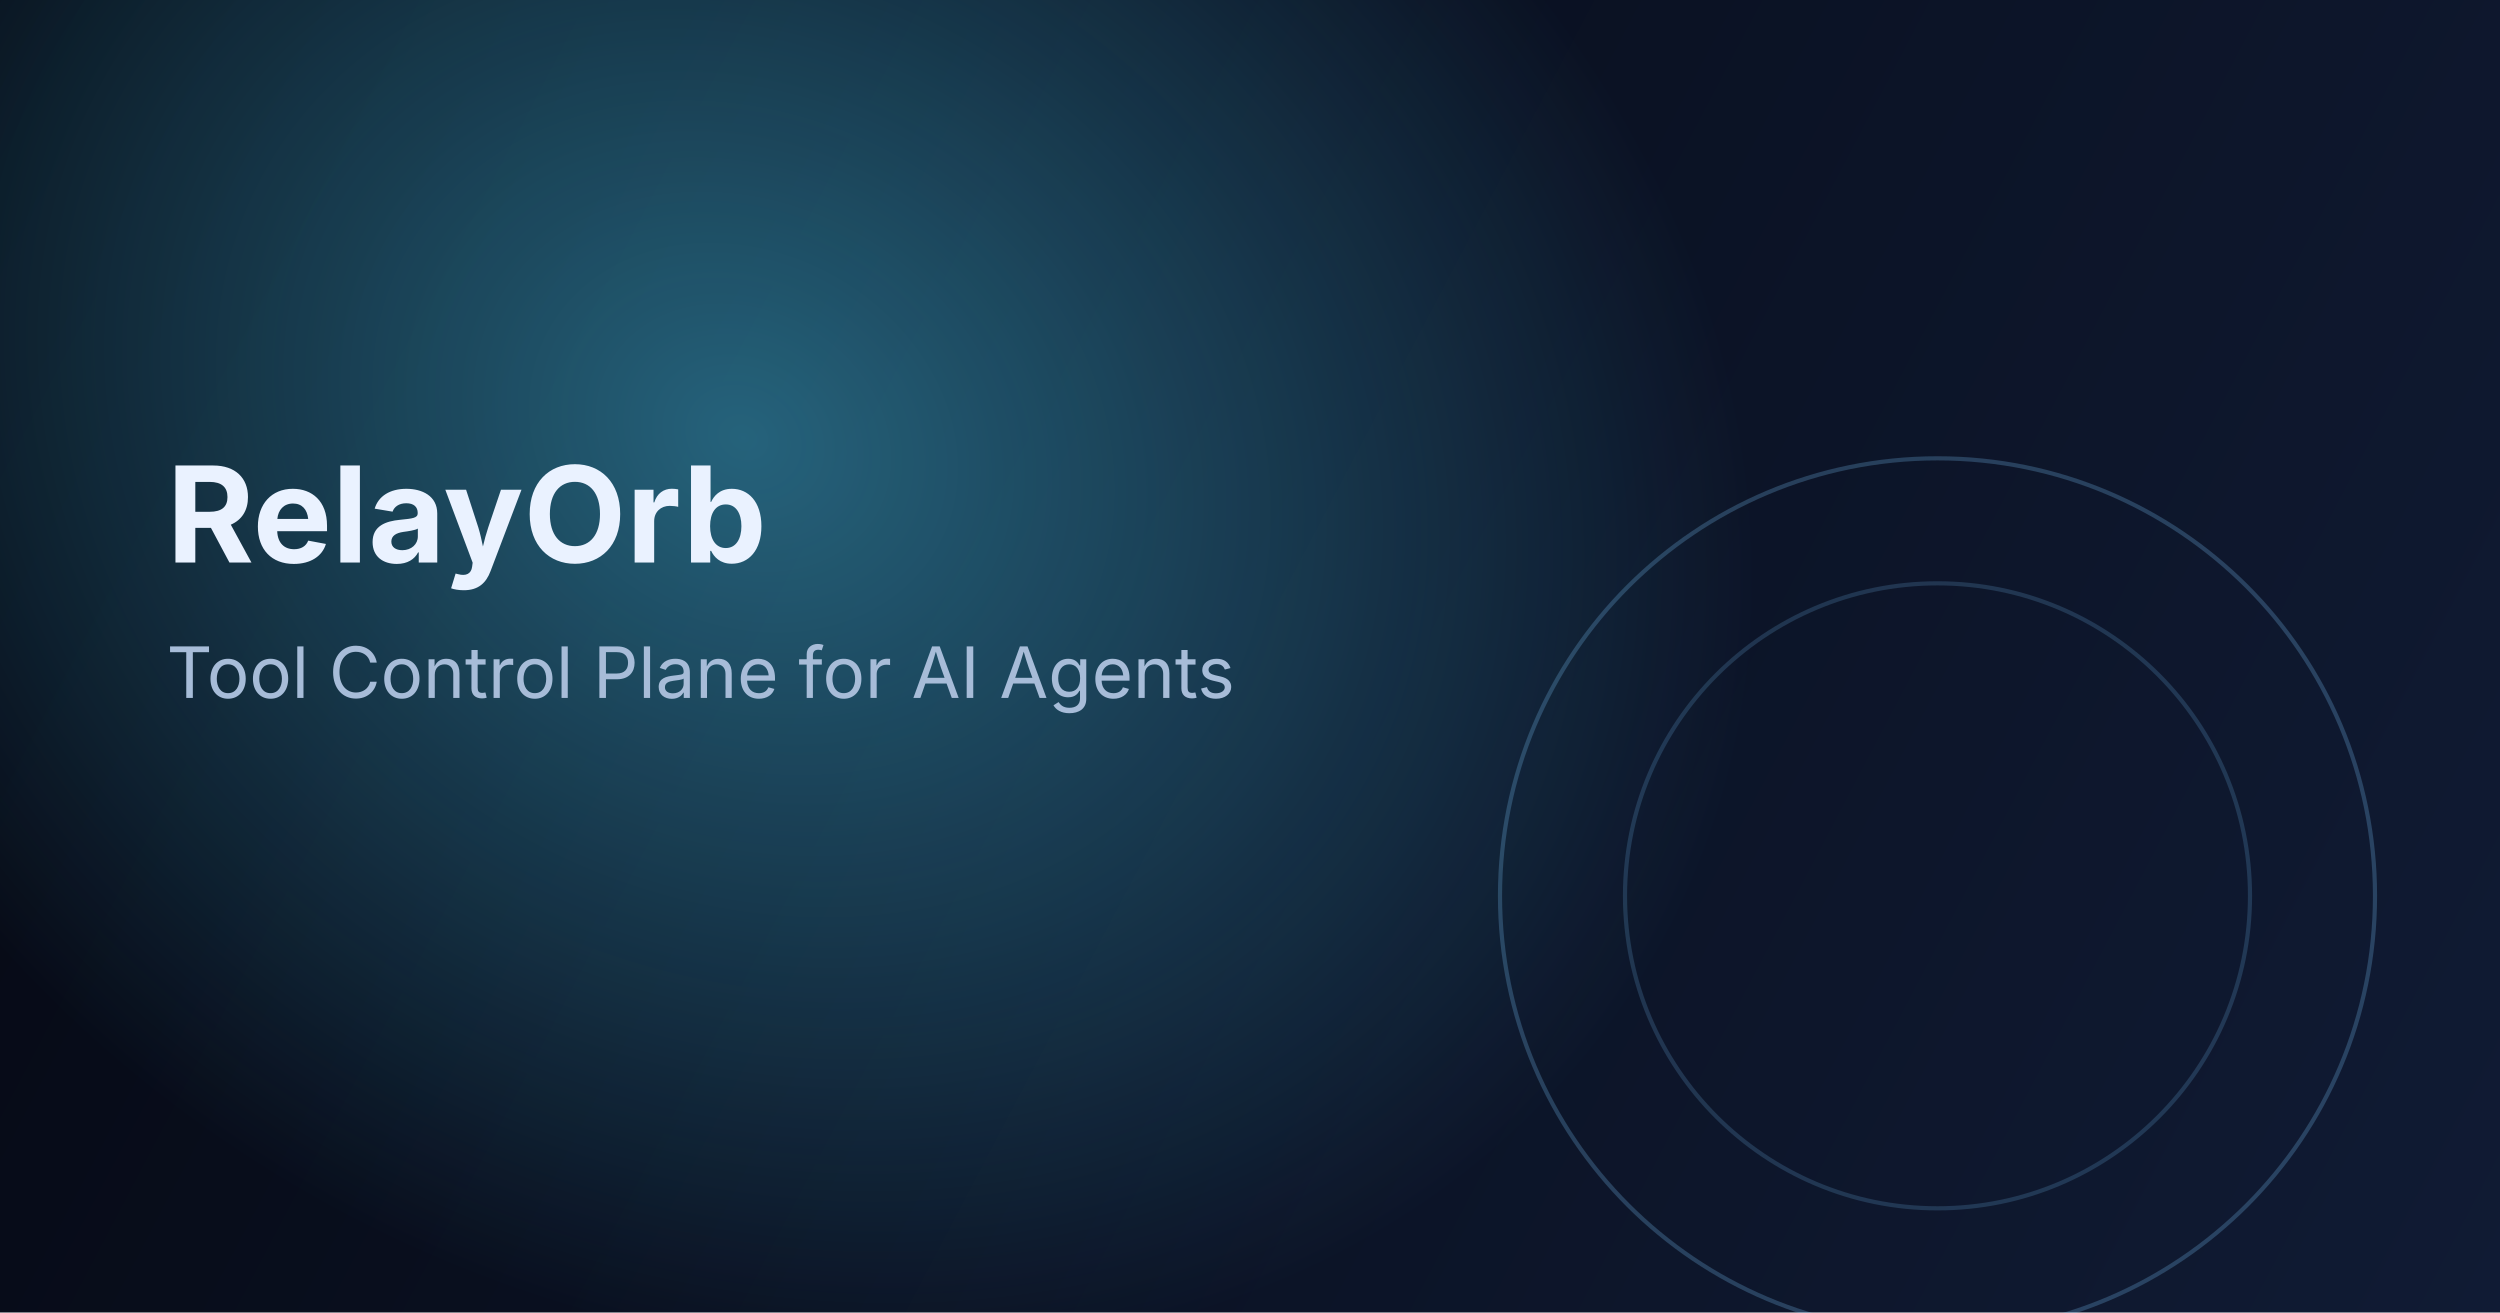
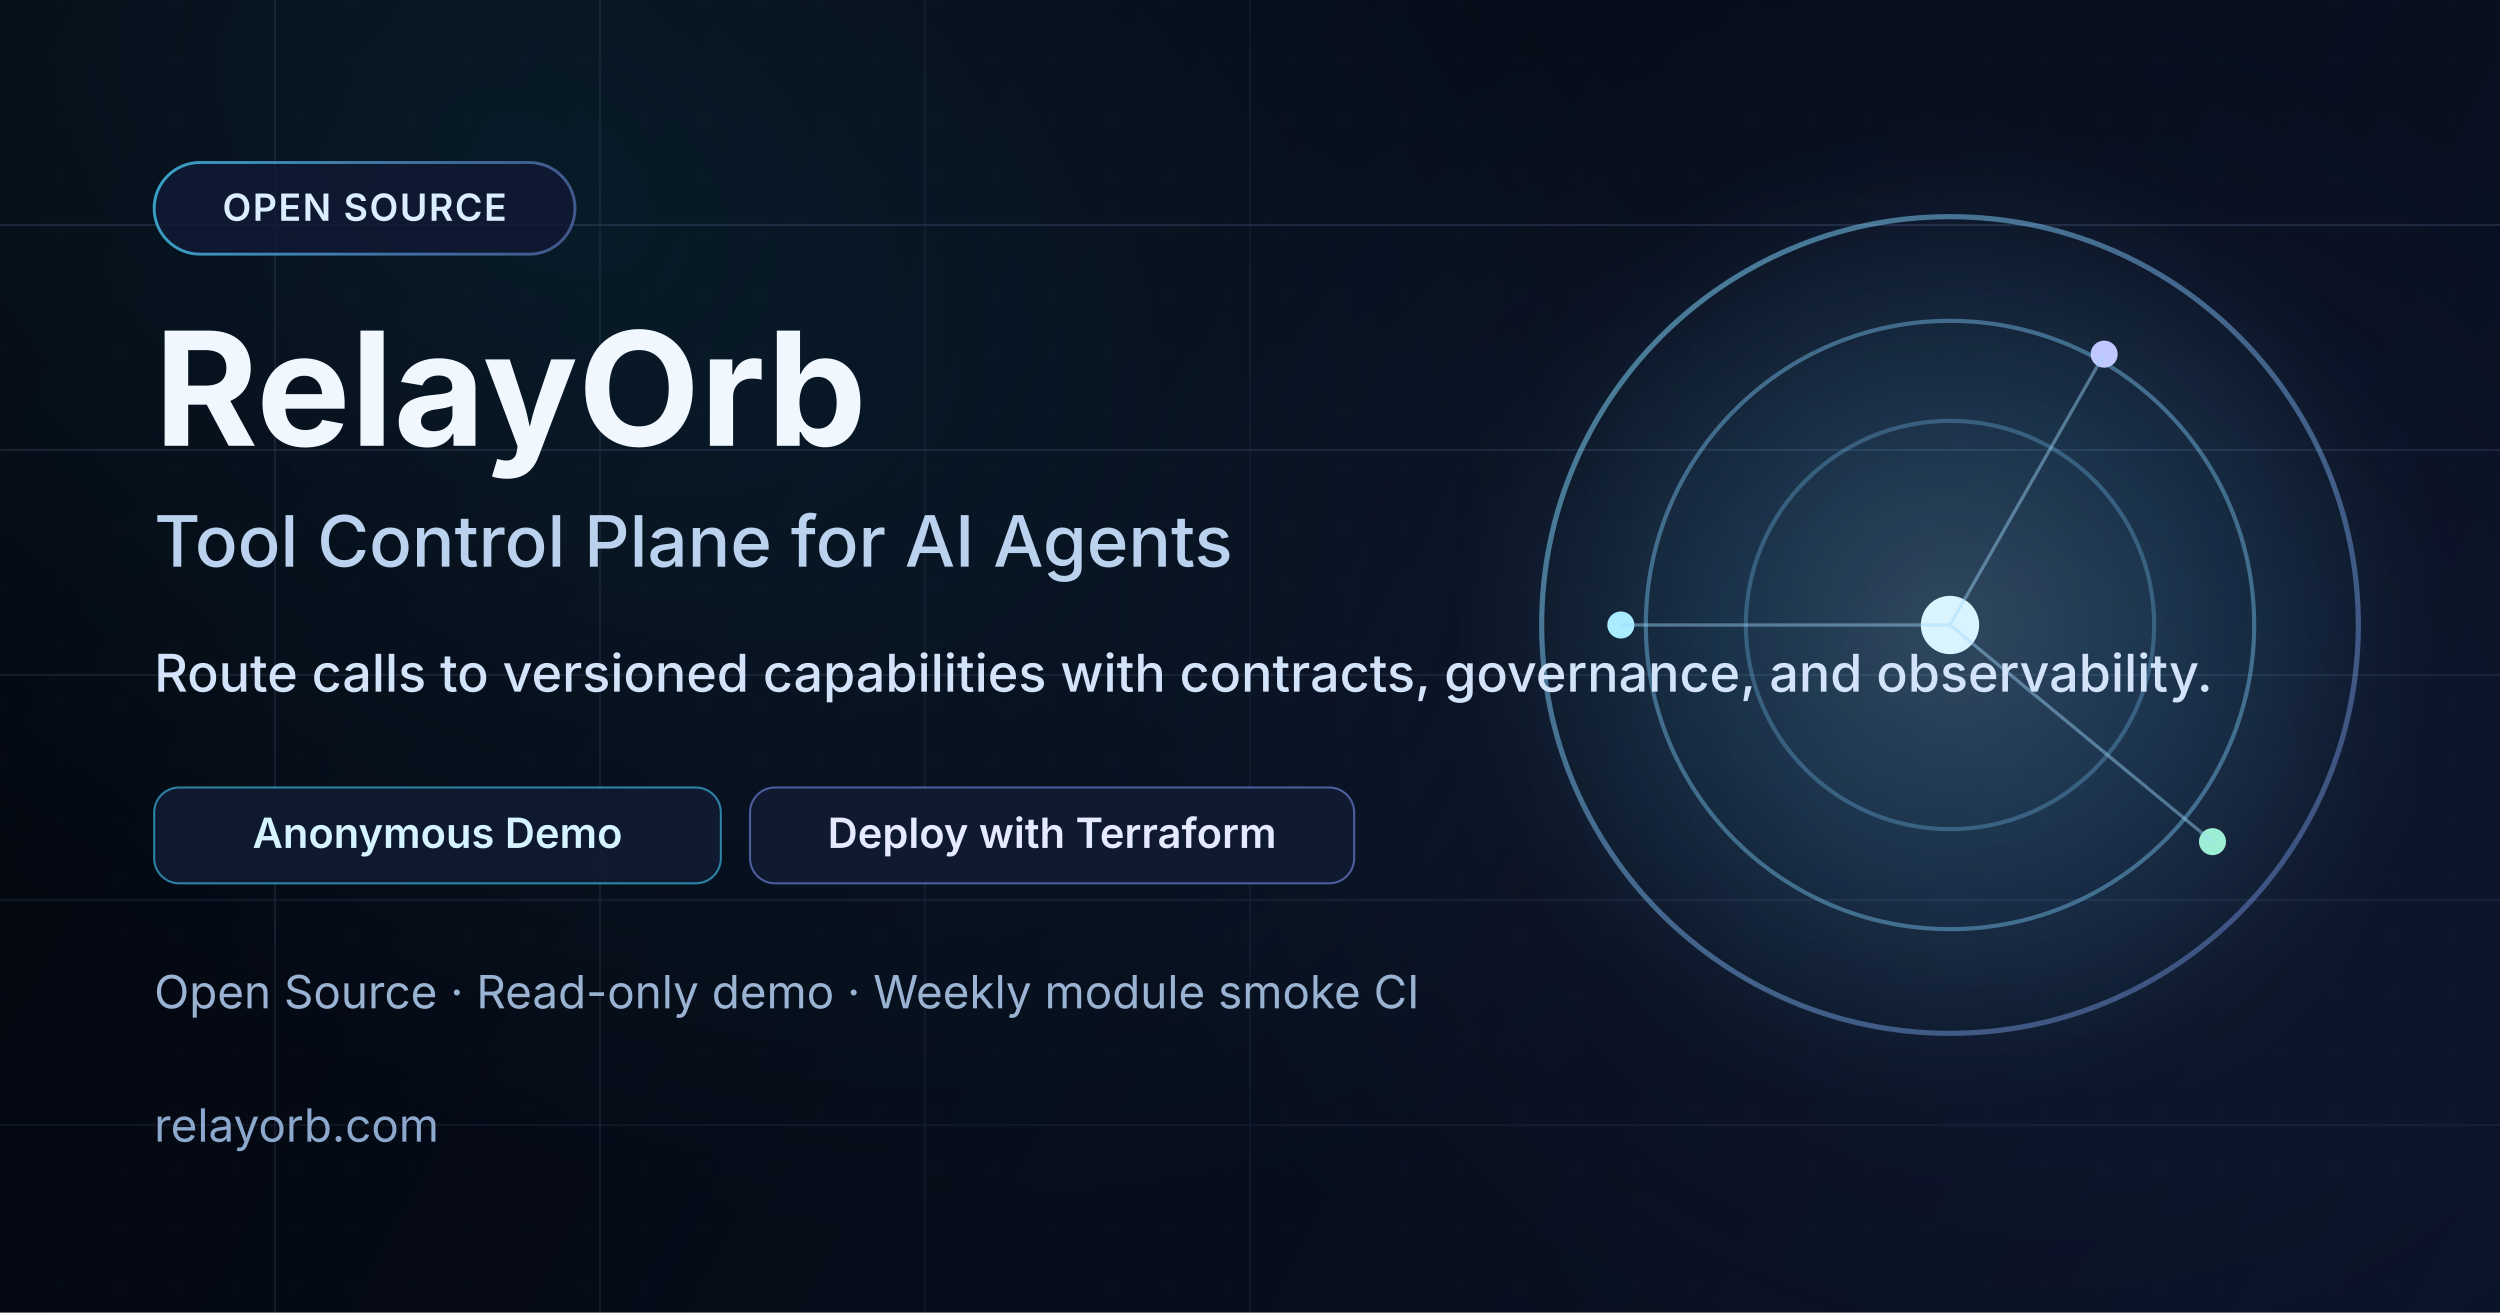
<svg xmlns="http://www.w3.org/2000/svg" width="1200" height="630" viewBox="0 0 1200 630" fill="none">
  <defs>
    <linearGradient id="bg" x1="0" y1="0" x2="1200" y2="630" gradientUnits="userSpaceOnUse">
-       <stop stop-color="#050812" />
-       <stop offset="1" stop-color="#101B34" />
+       <stop stop-color="#02040B" />
+       <stop offset="0.56" stop-color="#080F20" />
+       <stop offset="1" stop-color="#0C1730" />
    </linearGradient>
-     <radialGradient id="orb" cx="0" cy="0" r="1" gradientUnits="userSpaceOnUse" gradientTransform="translate(360 210) rotate(30) scale(500 420)">
-       <stop stop-color="#4DD8FF" stop-opacity="0.42" />
-       <stop offset="1" stop-color="#4DD8FF" stop-opacity="0" />
+     <radialGradient id="bgGlowA" cx="0" cy="0" r="1" gradientUnits="userSpaceOnUse" gradientTransform="translate(260 88) rotate(35) scale(660 420)">
+       <stop stop-color="#3ACFFF" stop-opacity="0.14" />
+       <stop offset="1" stop-color="#3ACFFF" stop-opacity="0" />
    </radialGradient>
+     <radialGradient id="bgGlowB" cx="0" cy="0" r="1" gradientUnits="userSpaceOnUse" gradientTransform="translate(954 366) rotate(22) scale(440 370)">
+       <stop stop-color="#86A1FF" stop-opacity="0.10" />
+       <stop offset="1" stop-color="#86A1FF" stop-opacity="0" />
+     </radialGradient>
+     <radialGradient id="orbCore" cx="0" cy="0" r="1" gradientUnits="userSpaceOnUse" gradientTransform="translate(936 300) rotate(90) scale(230 230)">
+       <stop stop-color="#A7E8FF" stop-opacity="0.52" />
+       <stop offset="0.42" stop-color="#60C6F5" stop-opacity="0.38" />
+       <stop offset="1" stop-color="#60C6F5" stop-opacity="0" />
+     </radialGradient>
+     <linearGradient id="ringStroke" x1="740" y1="116" x2="1140" y2="510" gradientUnits="userSpaceOnUse">
+       <stop stop-color="#80E0FF" stop-opacity="0.84" />
+       <stop offset="1" stop-color="#8AA2FF" stop-opacity="0.55" />
+     </linearGradient>
+     <linearGradient id="chipStroke" x1="70" y1="80" x2="280" y2="134" gradientUnits="userSpaceOnUse">
+       <stop stop-color="#48D6FF" stop-opacity="0.74" />
+       <stop offset="1" stop-color="#84A0FF" stop-opacity="0.44" />
+     </linearGradient>
+     <pattern id="dotPattern" width="28" height="28" patternUnits="userSpaceOnUse">
+       <circle cx="1.3" cy="1.3" r="1.3" fill="#A3B6D8" fill-opacity="0.06" />
+     </pattern>
+     <filter id="softBlur" x="-50%" y="-50%" width="200%" height="200%" color-interpolation-filters="sRGB">
+       <feGaussianBlur stdDeviation="20" />
+     </filter>
  </defs>
  <rect width="1200" height="630" fill="url(#bg)" />
-   <rect width="1200" height="630" fill="url(#orb)" />
-   <circle cx="930" cy="430" r="210" stroke="#7EC8FF" stroke-opacity="0.24" stroke-width="2" />
-   <circle cx="930" cy="430" r="150" stroke="#7EC8FF" stroke-opacity="0.18" stroke-width="2" />
-   <text x="80" y="270" fill="#EAF2FF" font-size="64" font-family="Inter, Arial, sans-serif" font-weight="700">RelayOrb</text>
-   <text x="80" y="335" fill="#A7BCD8" font-size="34" font-family="Inter, Arial, sans-serif">Tool Control Plane for AI Agents</text>
+   <rect width="1200" height="630" fill="url(#bgGlowA)" />
+   <rect width="1200" height="630" fill="url(#bgGlowB)" />
+   <rect width="1200" height="630" fill="url(#dotPattern)" opacity="0.22" />
+   <rect width="1200" height="630" fill="#040912" fill-opacity="0.34" />
+   <g opacity="0.26">
+     <path d="M0 108H1200" stroke="#5D6D95" />
+     <path d="M0 216H1200" stroke="#5D6D95" stroke-opacity="0.82" />
+     <path d="M0 324H1200" stroke="#5D6D95" stroke-opacity="0.68" />
+     <path d="M0 432H1200" stroke="#5D6D95" stroke-opacity="0.54" />
+     <path d="M0 540H1200" stroke="#5D6D95" stroke-opacity="0.42" />
+     <path d="M132 0V630" stroke="#5D6D95" stroke-opacity="0.72" />
+     <path d="M288 0V630" stroke="#5D6D95" stroke-opacity="0.58" />
+     <path d="M444 0V630" stroke="#5D6D95" stroke-opacity="0.44" />
+     <path d="M600 0V630" stroke="#5D6D95" stroke-opacity="0.32" />
+   </g>
+   <g>
+     <circle cx="936" cy="300" r="212" fill="url(#orbCore)" filter="url(#softBlur)" opacity="0.48" />
+     <circle cx="936" cy="300" r="196" stroke="url(#ringStroke)" stroke-width="2.5" stroke-opacity="0.64" />
+     <circle cx="936" cy="300" r="146" stroke="#7ECEFB" stroke-opacity="0.42" stroke-width="2" />
+     <circle cx="936" cy="300" r="98" stroke="#7ECEFB" stroke-opacity="0.29" stroke-width="2" />
+     <circle cx="936" cy="300" r="14" fill="#D9F4FF" />
+     <circle cx="778" cy="300" r="6.5" fill="#A9EBFF" />
+     <circle cx="1010" cy="170" r="6.5" fill="#C0C8FF" />
+     <circle cx="1062" cy="404" r="6.5" fill="#9CEFD4" />
+     <path d="M778 300L936 300L1010 170M936 300L1062 404" stroke="#9FD9FC" stroke-opacity="0.44" stroke-width="1.6" />
+   </g>
+   <rect x="74" y="78" width="202" height="44" rx="22" fill="#101A33" fill-opacity="0.84" stroke="url(#chipStroke)" stroke-width="1.4" />
+   <text x="175" y="106" text-anchor="middle" fill="#DAEEFF" font-size="18" font-family="Inter, Segoe UI, Arial, sans-serif" font-weight="600" letter-spacing="0.04em">OPEN SOURCE</text>
+   <text x="74" y="214" fill="#F1F7FF" font-size="76" font-family="Inter, Segoe UI, Arial, sans-serif" font-weight="700">RelayOrb</text>
+   <text x="74" y="272" fill="#BBD2EF" font-size="34" font-family="Inter, Segoe UI, Arial, sans-serif" font-weight="500">Tool Control Plane for AI Agents</text>
+   <text x="74" y="332" fill="#D2E3FA" font-size="25" font-family="Inter, Segoe UI, Arial, sans-serif" font-weight="500">Route calls to versioned capabilities with contracts, governance, and observability.</text>
+   <g>
+     <rect x="74" y="378" width="272" height="46" rx="12" fill="#101A31" fill-opacity="0.92" stroke="#47D1FF" stroke-opacity="0.58" />
+     <text x="210" y="407" text-anchor="middle" fill="#D6F4FF" font-size="20" font-family="Inter, Segoe UI, Arial, sans-serif" font-weight="600">Anonymous Demo</text>
+     <rect x="360" y="378" width="290" height="46" rx="12" fill="#101A31" fill-opacity="0.92" stroke="#8298FF" stroke-opacity="0.55" />
+     <text x="505" y="407" text-anchor="middle" fill="#E5EAFF" font-size="20" font-family="Inter, Segoe UI, Arial, sans-serif" font-weight="600">Deploy with Terraform</text>
+   </g>
+   <text x="74" y="484" fill="#9BB3D2" font-size="22" font-family="Inter, Segoe UI, Arial, sans-serif">Open Source · Read-only demo · Weekly module smoke CI</text>
+   <text x="74" y="548" fill="#8CA8CC" font-size="22" font-family="Inter, Segoe UI, Arial, sans-serif">relayorb.com</text>
</svg>
